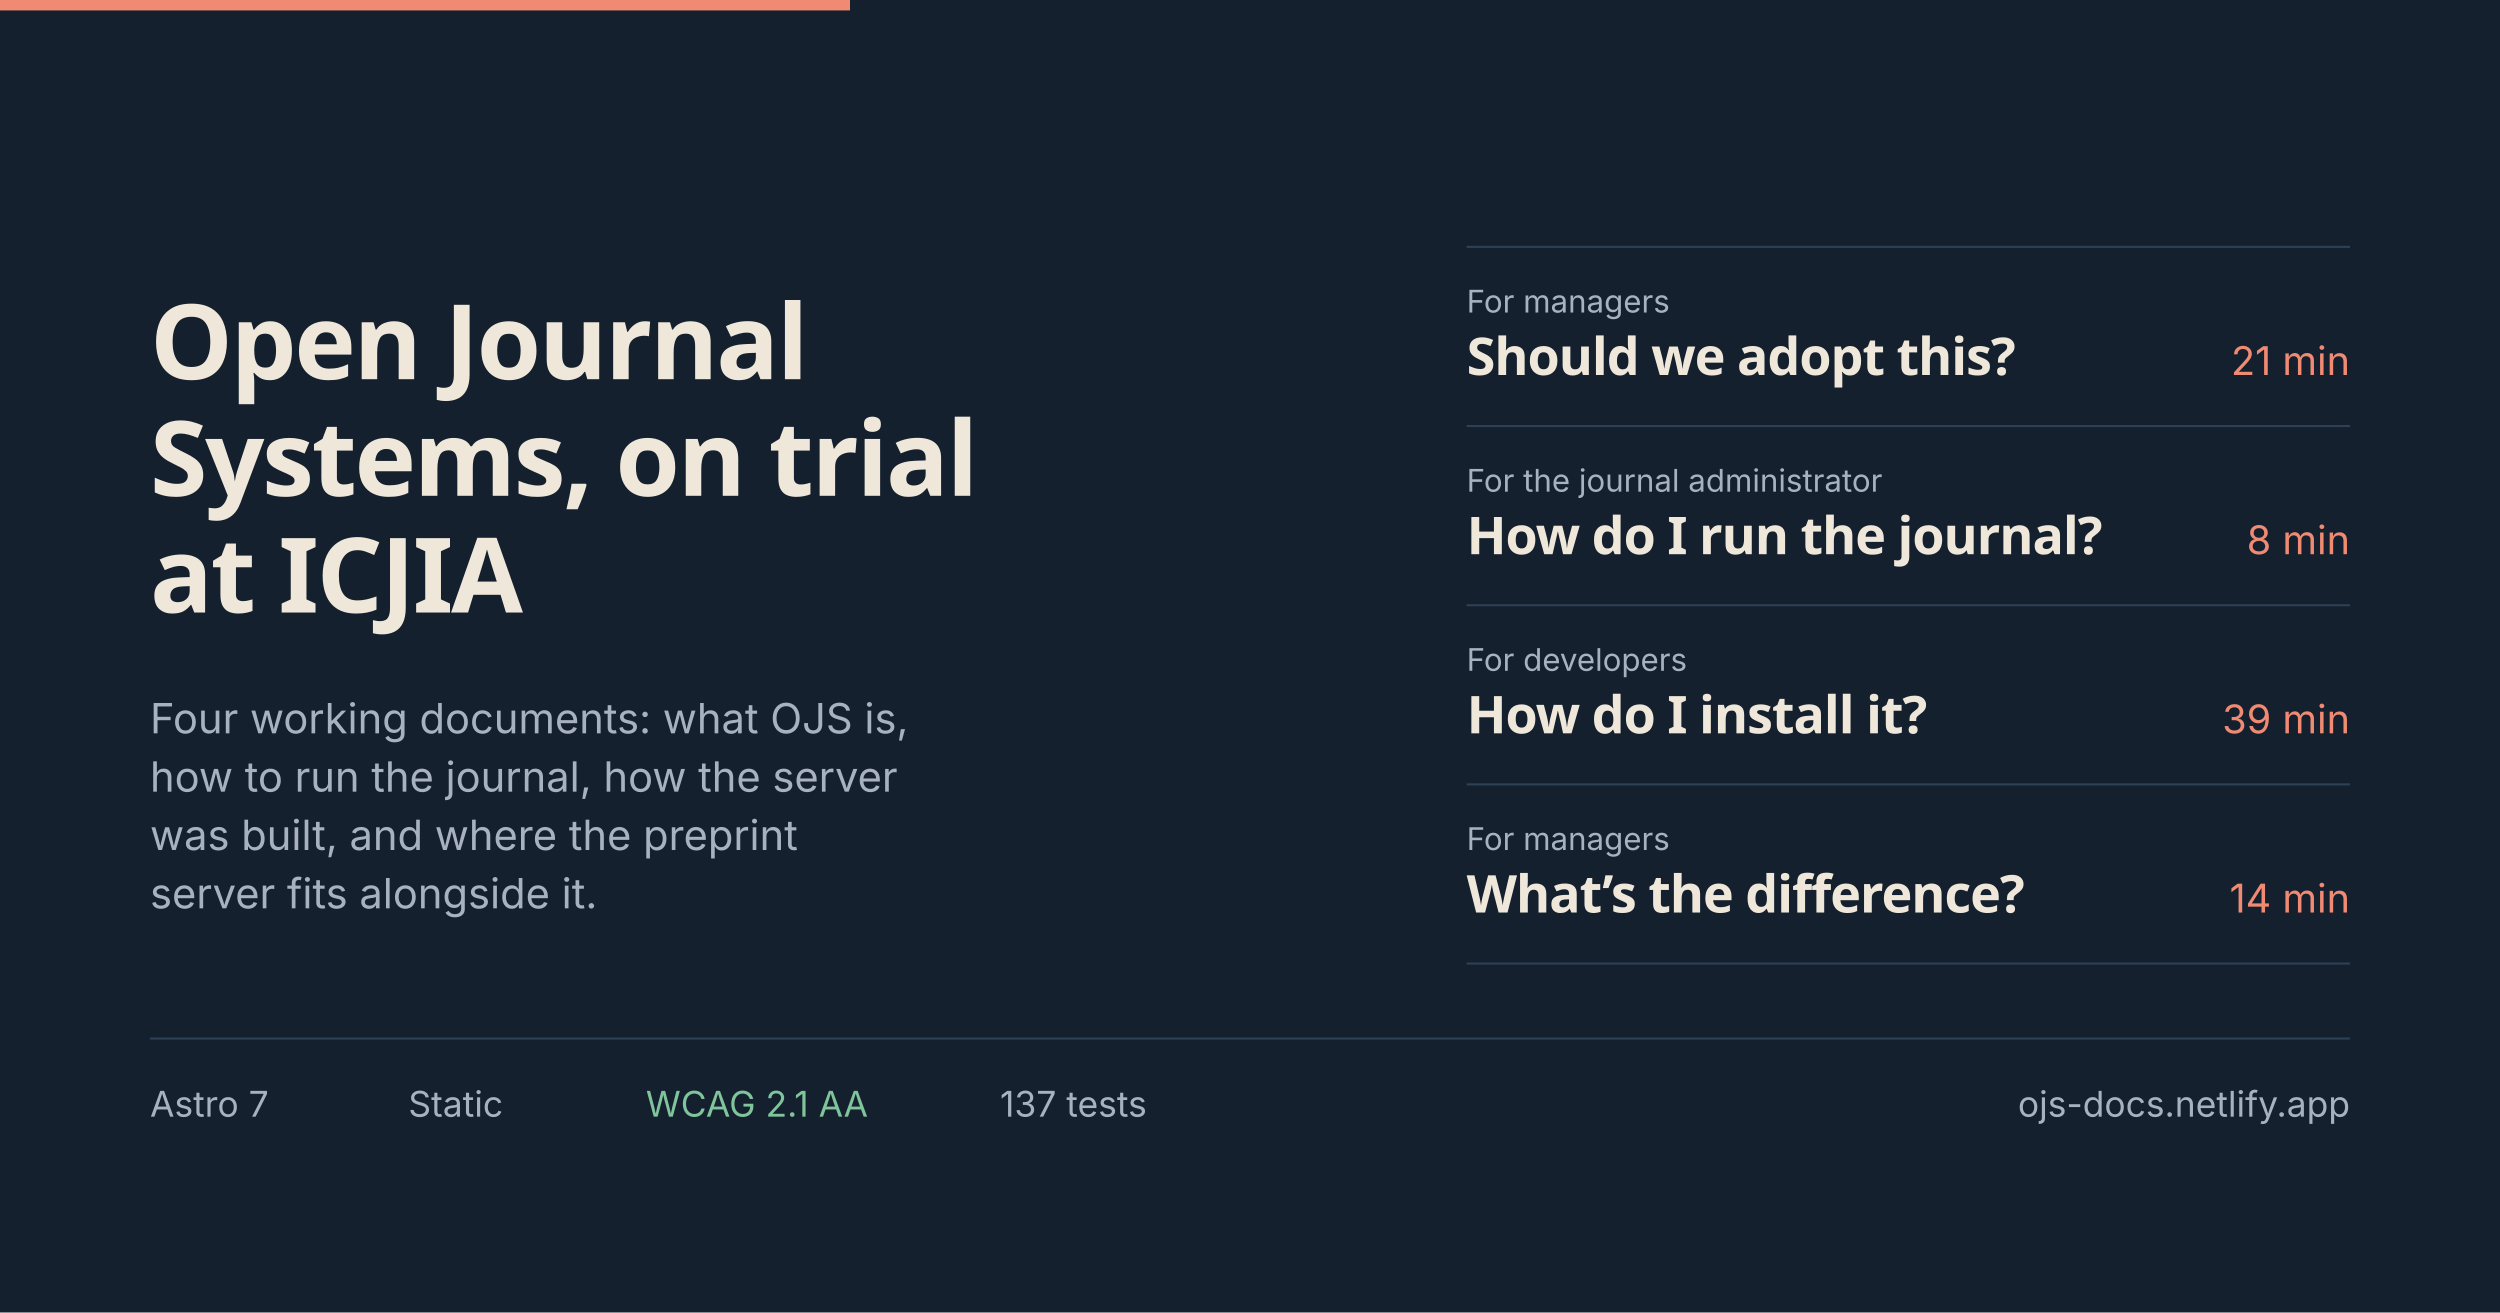
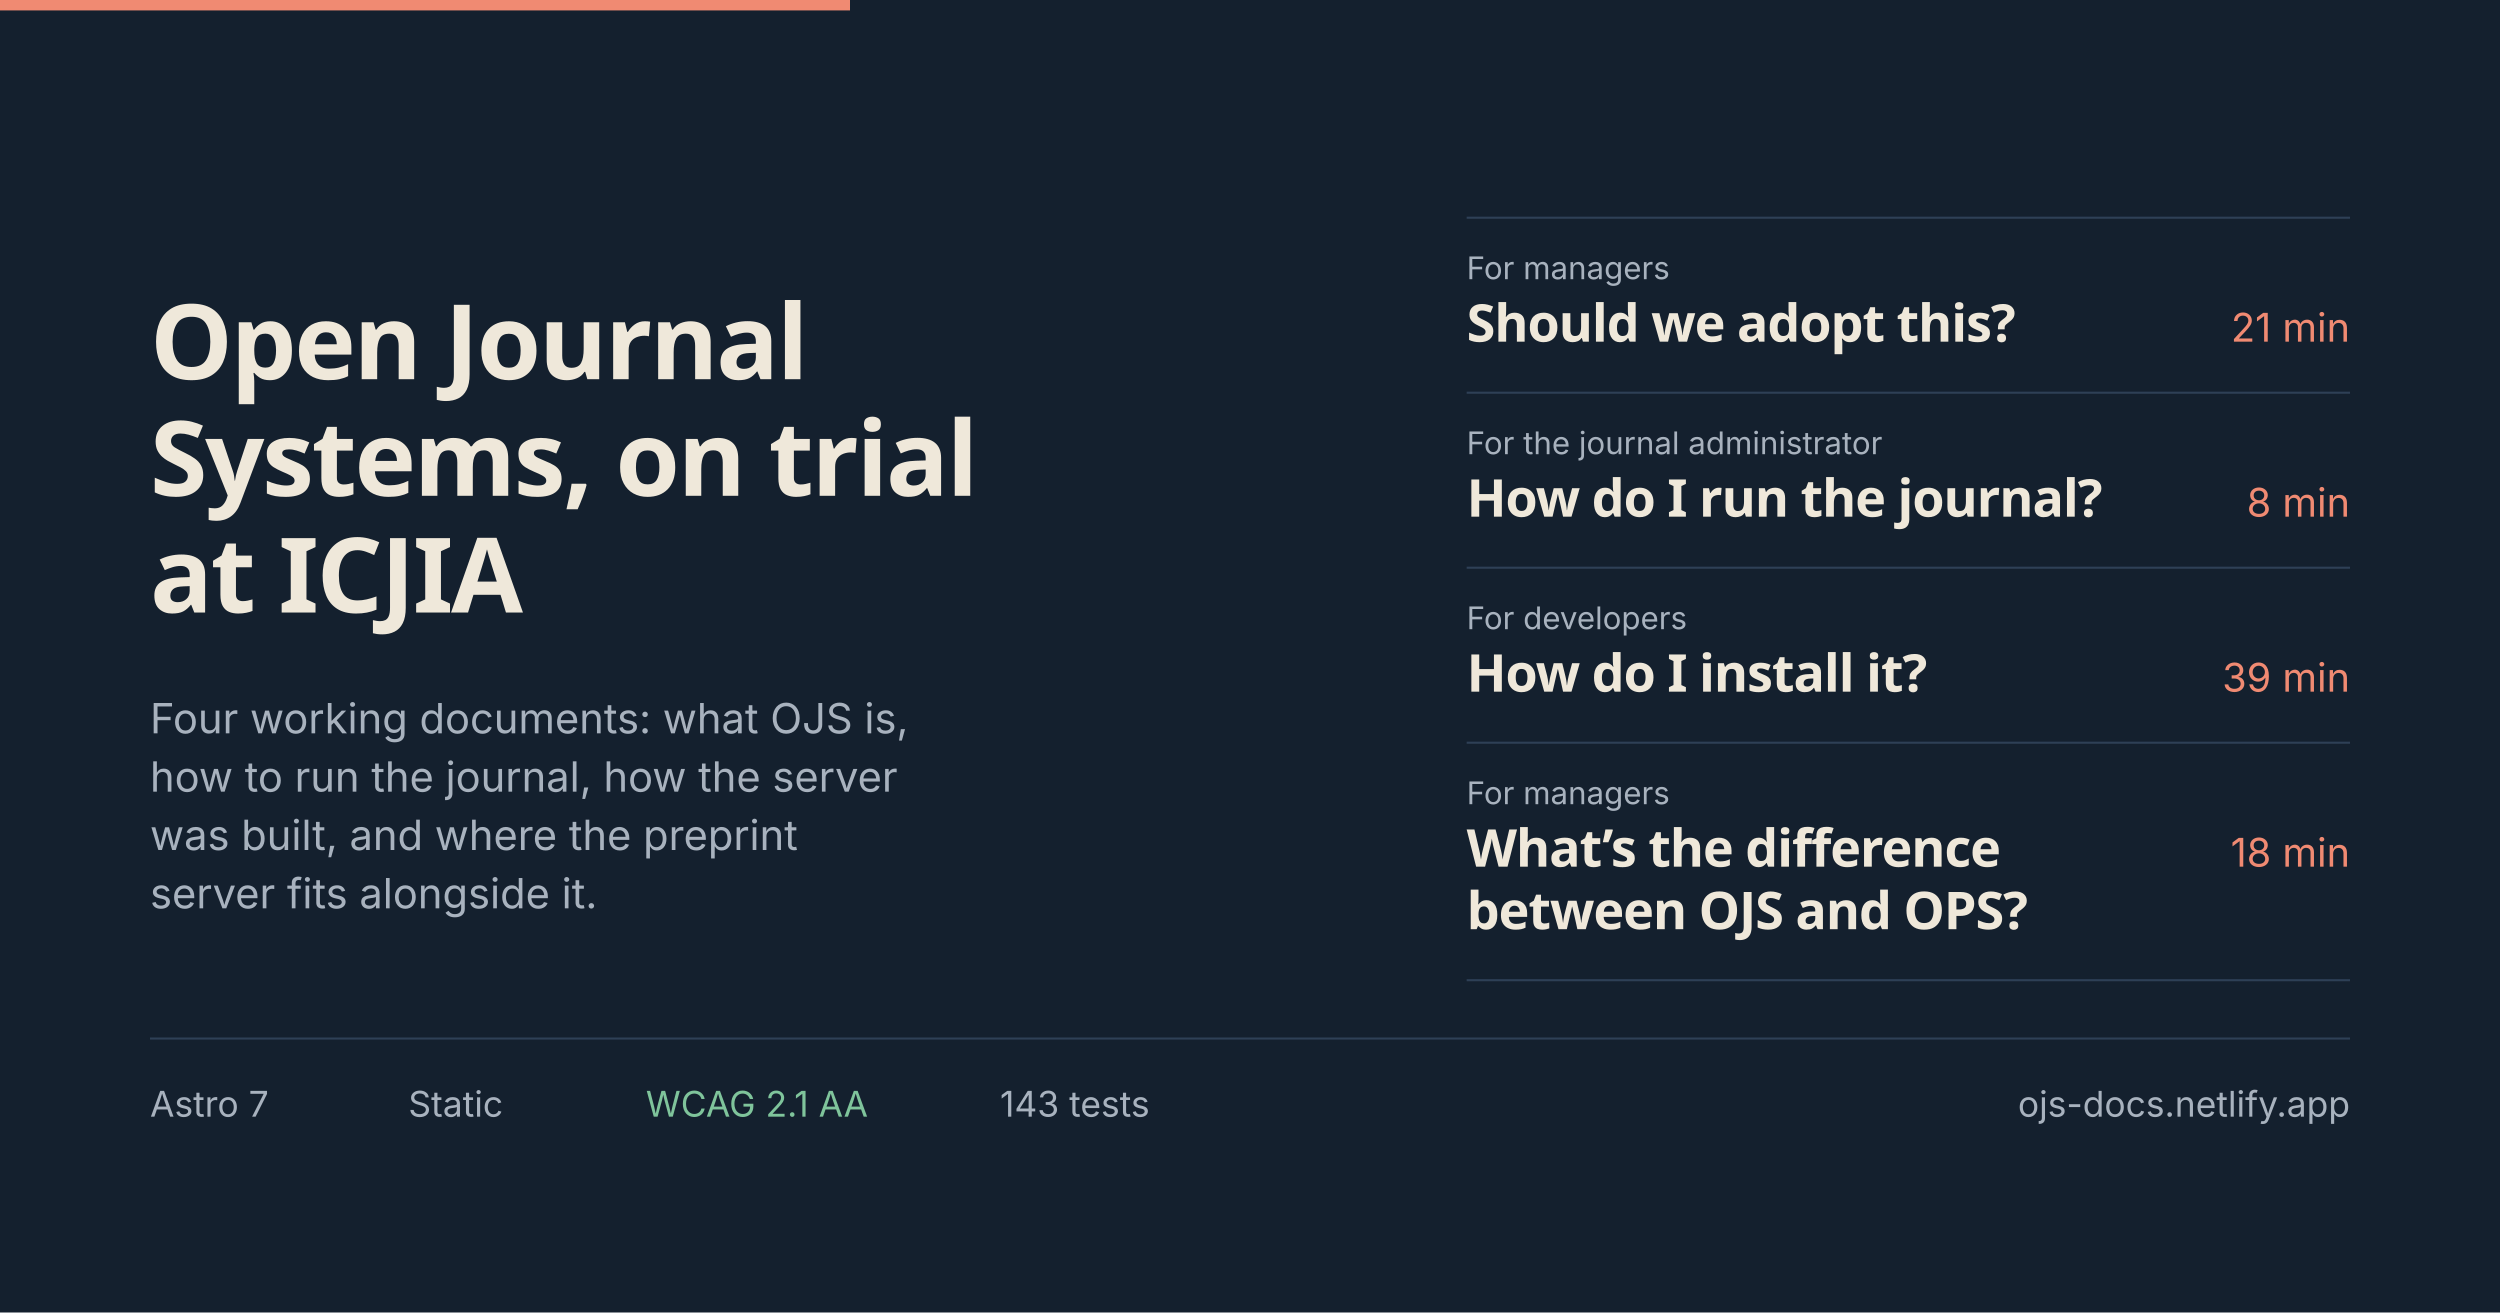
<svg xmlns="http://www.w3.org/2000/svg" width="1200" height="630" viewBox="0 0 1200 630" role="img" aria-label="ICJIA Open Journal Systems documentation — four documents: for managers, for the journal administrator, for developers, and a comparison of OJS, OPS and the Research Hub.">
  <defs>
    <style>
      .display { font-family: Manrope, "Avenir Next", "Segoe UI", system-ui, -apple-system, sans-serif; font-weight: 800; }
      .sans    { font-family: Inter, "Segoe UI", system-ui, -apple-system, sans-serif; }
      .num     { font-variant-numeric: tabular-nums; }
    </style>
  </defs>
  <rect width="1200" height="630" fill="#14202e" />
  <rect x="0" y="0" width="408" height="5" fill="#f08a72" />
  <text class="display" x="72" y="182" font-size="50" letter-spacing="-1.1" fill="#efe8da" textLength="313" lengthAdjust="spacingAndGlyphs">Open Journal</text>
  <text class="display" x="72" y="238" font-size="50" letter-spacing="-1.1" fill="#efe8da" textLength="394" lengthAdjust="spacingAndGlyphs">Systems, on trial</text>
  <text class="display" x="72" y="294" font-size="50" letter-spacing="-1.1" fill="#efe8da" textLength="179" lengthAdjust="spacingAndGlyphs">at ICJIA</text>
  <text class="sans" x="72" y="352" font-size="20" fill="#a8b2be" textLength="349" lengthAdjust="spacingAndGlyphs">Four working documents: what OJS is,</text>
  <text class="sans" x="72" y="380" font-size="20" fill="#a8b2be" textLength="365" lengthAdjust="spacingAndGlyphs">how to run the journal, how the server</text>
  <text class="sans" x="72" y="408" font-size="20" fill="#a8b2be" textLength="317" lengthAdjust="spacingAndGlyphs">was built, and where the preprint</text>
  <text class="sans" x="72" y="436" font-size="20" fill="#a8b2be" textLength="240" lengthAdjust="spacingAndGlyphs">server fits alongside it.</text>
  <g>
-     <rect x="704" y="118" width="424" height="1" fill="#2e4056" />
-     <text class="sans" x="704" y="150" font-size="15" fill="#a8b2be" textLength="98" lengthAdjust="spacingAndGlyphs">For managers</text>
-     <text class="display" x="704" y="180" font-size="25" letter-spacing="-0.5" fill="#efe8da" textLength="262" lengthAdjust="spacingAndGlyphs">Should we adopt this?</text>
-     <text class="sans num" x="1128" y="180" font-size="19" fill="#f08a72" text-anchor="end" textLength="62" lengthAdjust="spacingAndGlyphs">21 min</text>
-     <rect x="704" y="204" width="424" height="1" fill="#2e4056" />
-     <text class="sans" x="704" y="236" font-size="15" fill="#a8b2be" textLength="200" lengthAdjust="spacingAndGlyphs">For the journal administrator</text>
-     <text class="display" x="704" y="266" font-size="25" letter-spacing="-0.5" fill="#efe8da" textLength="291" lengthAdjust="spacingAndGlyphs">How do I run the journal?</text>
-     <text class="sans num" x="1128" y="266" font-size="19" fill="#f08a72" text-anchor="end" textLength="50" lengthAdjust="spacingAndGlyphs">8 min</text>
-     <rect x="704" y="290" width="424" height="1" fill="#2e4056" />
-     <text class="sans" x="704" y="322" font-size="15" fill="#a8b2be" textLength="106" lengthAdjust="spacingAndGlyphs">For developers</text>
-     <text class="display" x="704" y="352" font-size="25" letter-spacing="-0.5" fill="#efe8da" textLength="213" lengthAdjust="spacingAndGlyphs">How do I install it?</text>
-     <text class="sans num" x="1128" y="352" font-size="19" fill="#f08a72" text-anchor="end" textLength="62" lengthAdjust="spacingAndGlyphs">39 min</text>
-     <rect x="704" y="376" width="424" height="1" fill="#2e4056" />
-     <text class="sans" x="704" y="408" font-size="15" fill="#a8b2be" textLength="98" lengthAdjust="spacingAndGlyphs">For managers</text>
-     <text class="display" x="704" y="438" font-size="25" letter-spacing="-0.5" fill="#efe8da" textLength="252" lengthAdjust="spacingAndGlyphs">What’s the difference?</text>
-     <text class="sans num" x="1128" y="438" font-size="19" fill="#f08a72" text-anchor="end" textLength="62" lengthAdjust="spacingAndGlyphs">14 min</text>
-     <rect x="704" y="462" width="424" height="1" fill="#2e4056" />
+     <rect x="704" y="104" width="424" height="1" fill="#2e4056" />
+     <text class="sans" x="704" y="134" font-size="15" fill="#a8b2be" textLength="98" lengthAdjust="spacingAndGlyphs">For managers</text>
+     <text class="display" x="704" y="164" font-size="25" letter-spacing="-0.5" fill="#efe8da" textLength="262" lengthAdjust="spacingAndGlyphs">Should we adopt this?</text>
+     <text class="sans num" x="1128" y="164" font-size="19" fill="#f08a72" text-anchor="end" textLength="62" lengthAdjust="spacingAndGlyphs">21 min</text>
+     <rect x="704" y="188" width="424" height="1" fill="#2e4056" />
+     <text class="sans" x="704" y="218" font-size="15" fill="#a8b2be" textLength="200" lengthAdjust="spacingAndGlyphs">For the journal administrator</text>
+     <text class="display" x="704" y="248" font-size="25" letter-spacing="-0.5" fill="#efe8da" textLength="291" lengthAdjust="spacingAndGlyphs">How do I run the journal?</text>
+     <text class="sans num" x="1128" y="248" font-size="19" fill="#f08a72" text-anchor="end" textLength="50" lengthAdjust="spacingAndGlyphs">8 min</text>
+     <rect x="704" y="272" width="424" height="1" fill="#2e4056" />
+     <text class="sans" x="704" y="302" font-size="15" fill="#a8b2be" textLength="106" lengthAdjust="spacingAndGlyphs">For developers</text>
+     <text class="display" x="704" y="332" font-size="25" letter-spacing="-0.5" fill="#efe8da" textLength="213" lengthAdjust="spacingAndGlyphs">How do I install it?</text>
+     <text class="sans num" x="1128" y="332" font-size="19" fill="#f08a72" text-anchor="end" textLength="62" lengthAdjust="spacingAndGlyphs">39 min</text>
+     <rect x="704" y="356" width="424" height="1" fill="#2e4056" />
+     <text class="sans" x="704" y="386" font-size="15" fill="#a8b2be" textLength="98" lengthAdjust="spacingAndGlyphs">For managers</text>
+     <text class="display" x="704" y="416" font-size="25" letter-spacing="-0.5" fill="#efe8da" textLength="244" lengthAdjust="spacingAndGlyphs">What’s the difference</text>
+     <text class="display" x="704" y="446" font-size="25" letter-spacing="-0.5" fill="#efe8da" textLength="232" lengthAdjust="spacingAndGlyphs">between OJS and OPS?</text>
+     <text class="sans num" x="1128" y="416" font-size="19" fill="#f08a72" text-anchor="end" textLength="62" lengthAdjust="spacingAndGlyphs">18 min</text>
+     <rect x="704" y="470" width="424" height="1" fill="#2e4056" />
  </g>
  <rect x="72" y="498" width="1056" height="1" fill="#2e4056" />
  <text class="sans" x="72" y="536" font-size="17" fill="#a8b2be" textLength="57" lengthAdjust="spacingAndGlyphs">Astro 7</text>
  <text class="sans" x="196" y="536" font-size="17" fill="#a8b2be" textLength="46" lengthAdjust="spacingAndGlyphs">Static</text>
  <text class="sans" x="310" y="536" font-size="17" fill="#7fc49b" textLength="107" lengthAdjust="spacingAndGlyphs">WCAG 2.1 AA</text>
-   <text class="sans" x="480" y="536" font-size="17" fill="#a8b2be" textLength="70" lengthAdjust="spacingAndGlyphs">137 tests</text>
+   <text class="sans" x="480" y="536" font-size="17" fill="#a8b2be" textLength="70" lengthAdjust="spacingAndGlyphs">143 tests</text>
  <text class="sans" x="1128" y="536" font-size="17" fill="#a8b2be" text-anchor="end" textLength="159" lengthAdjust="spacingAndGlyphs">ojs-docs.netlify.app</text>
</svg>
